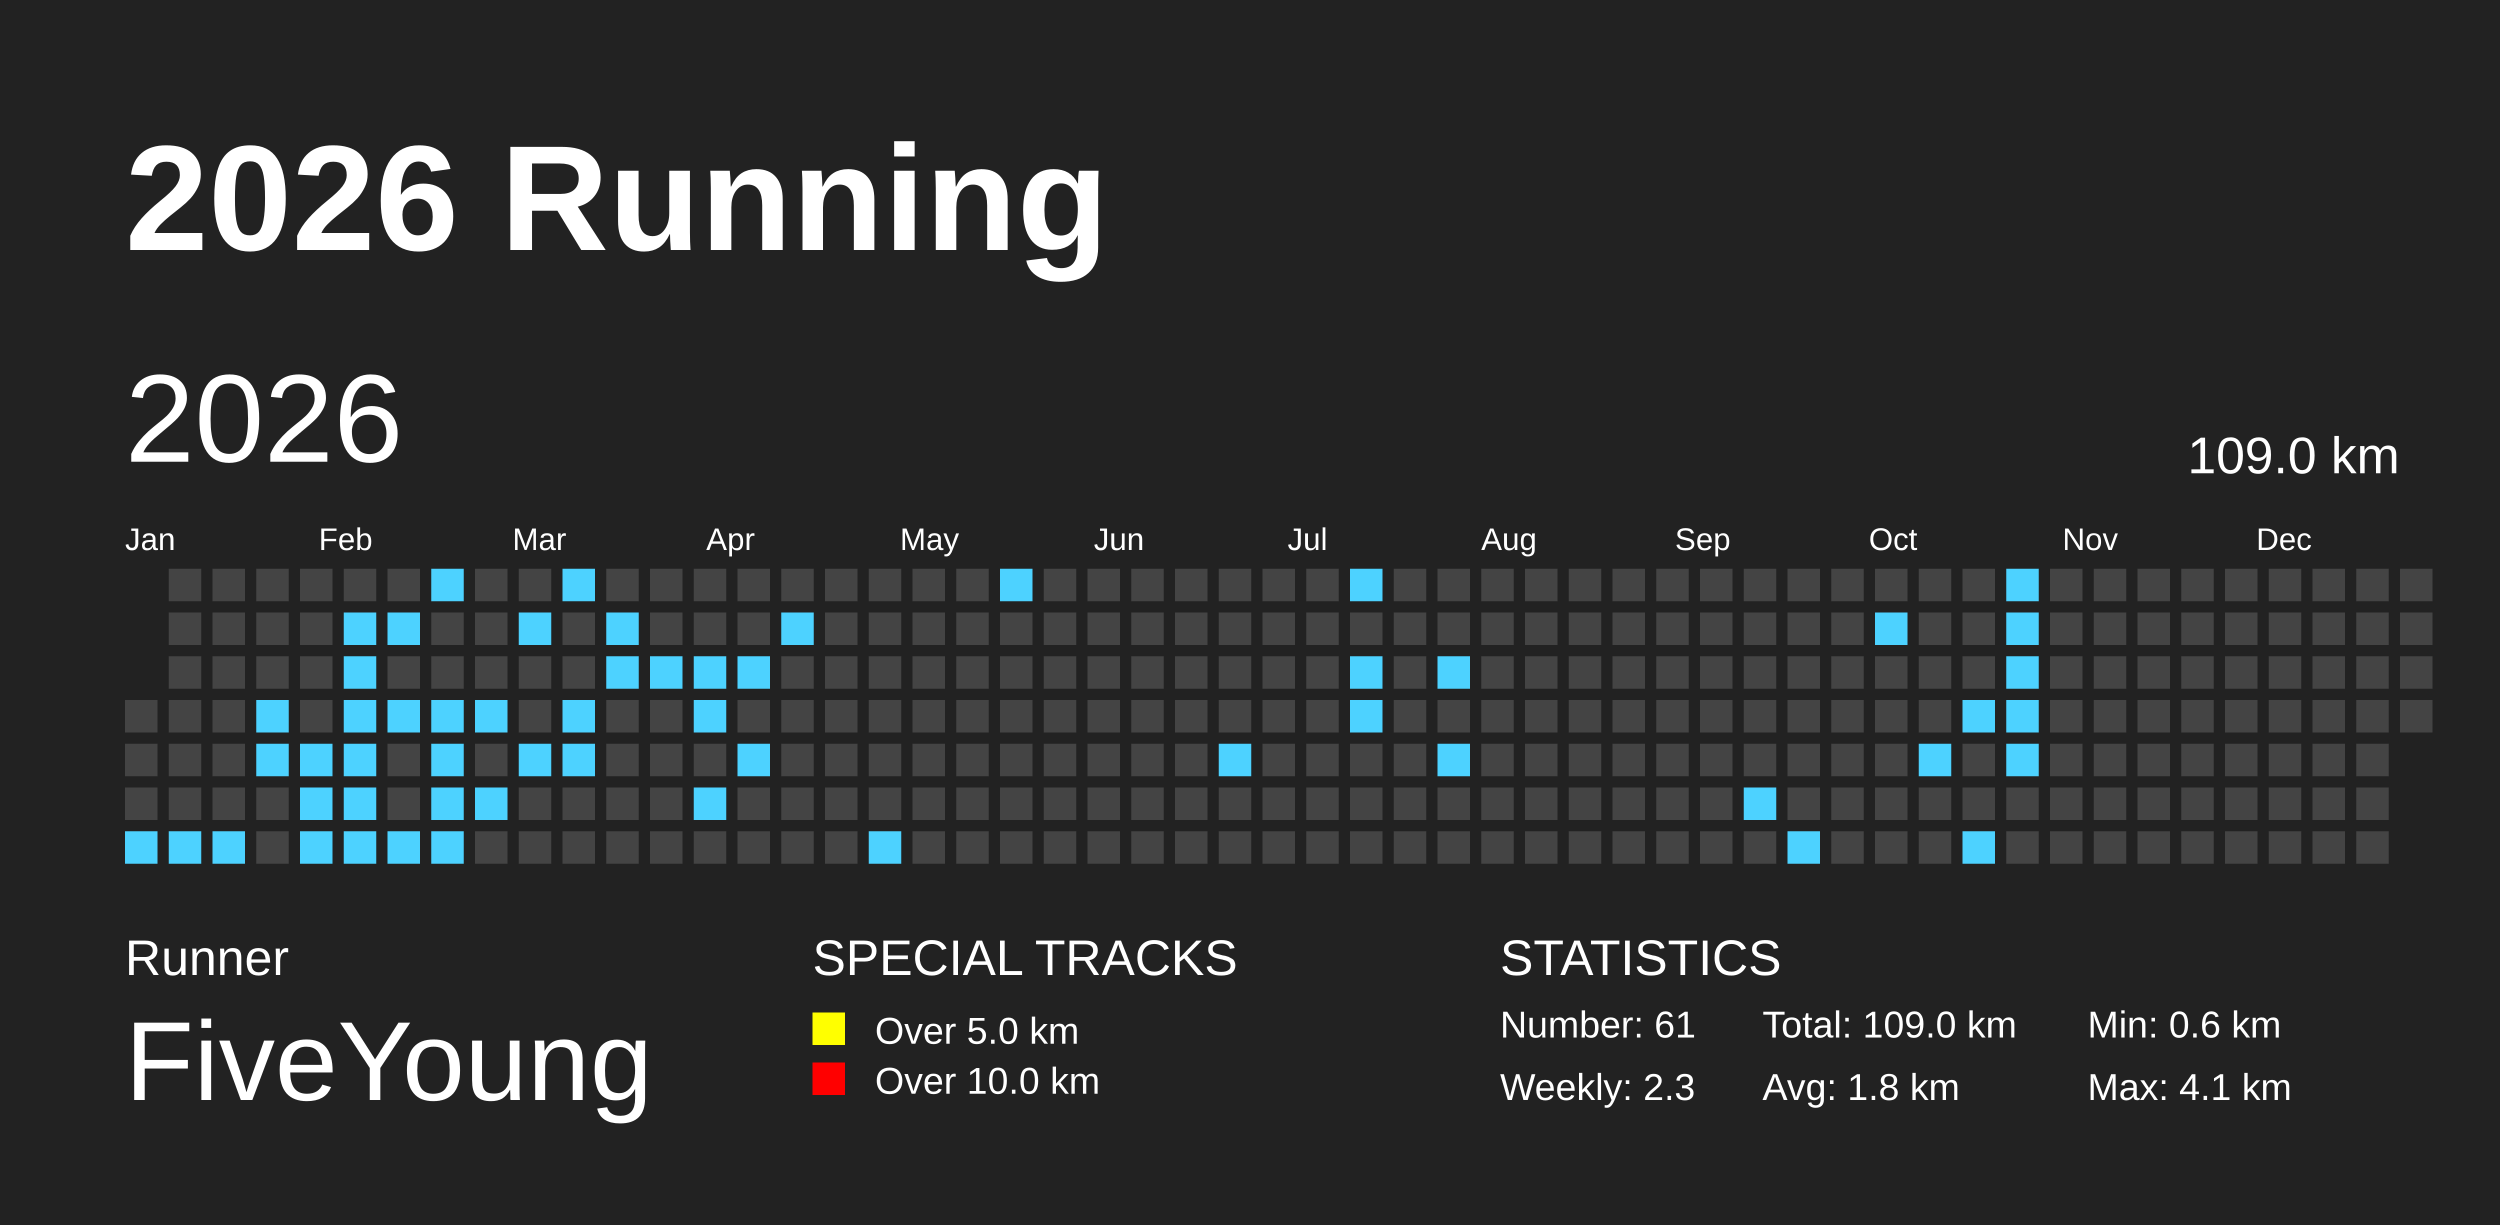
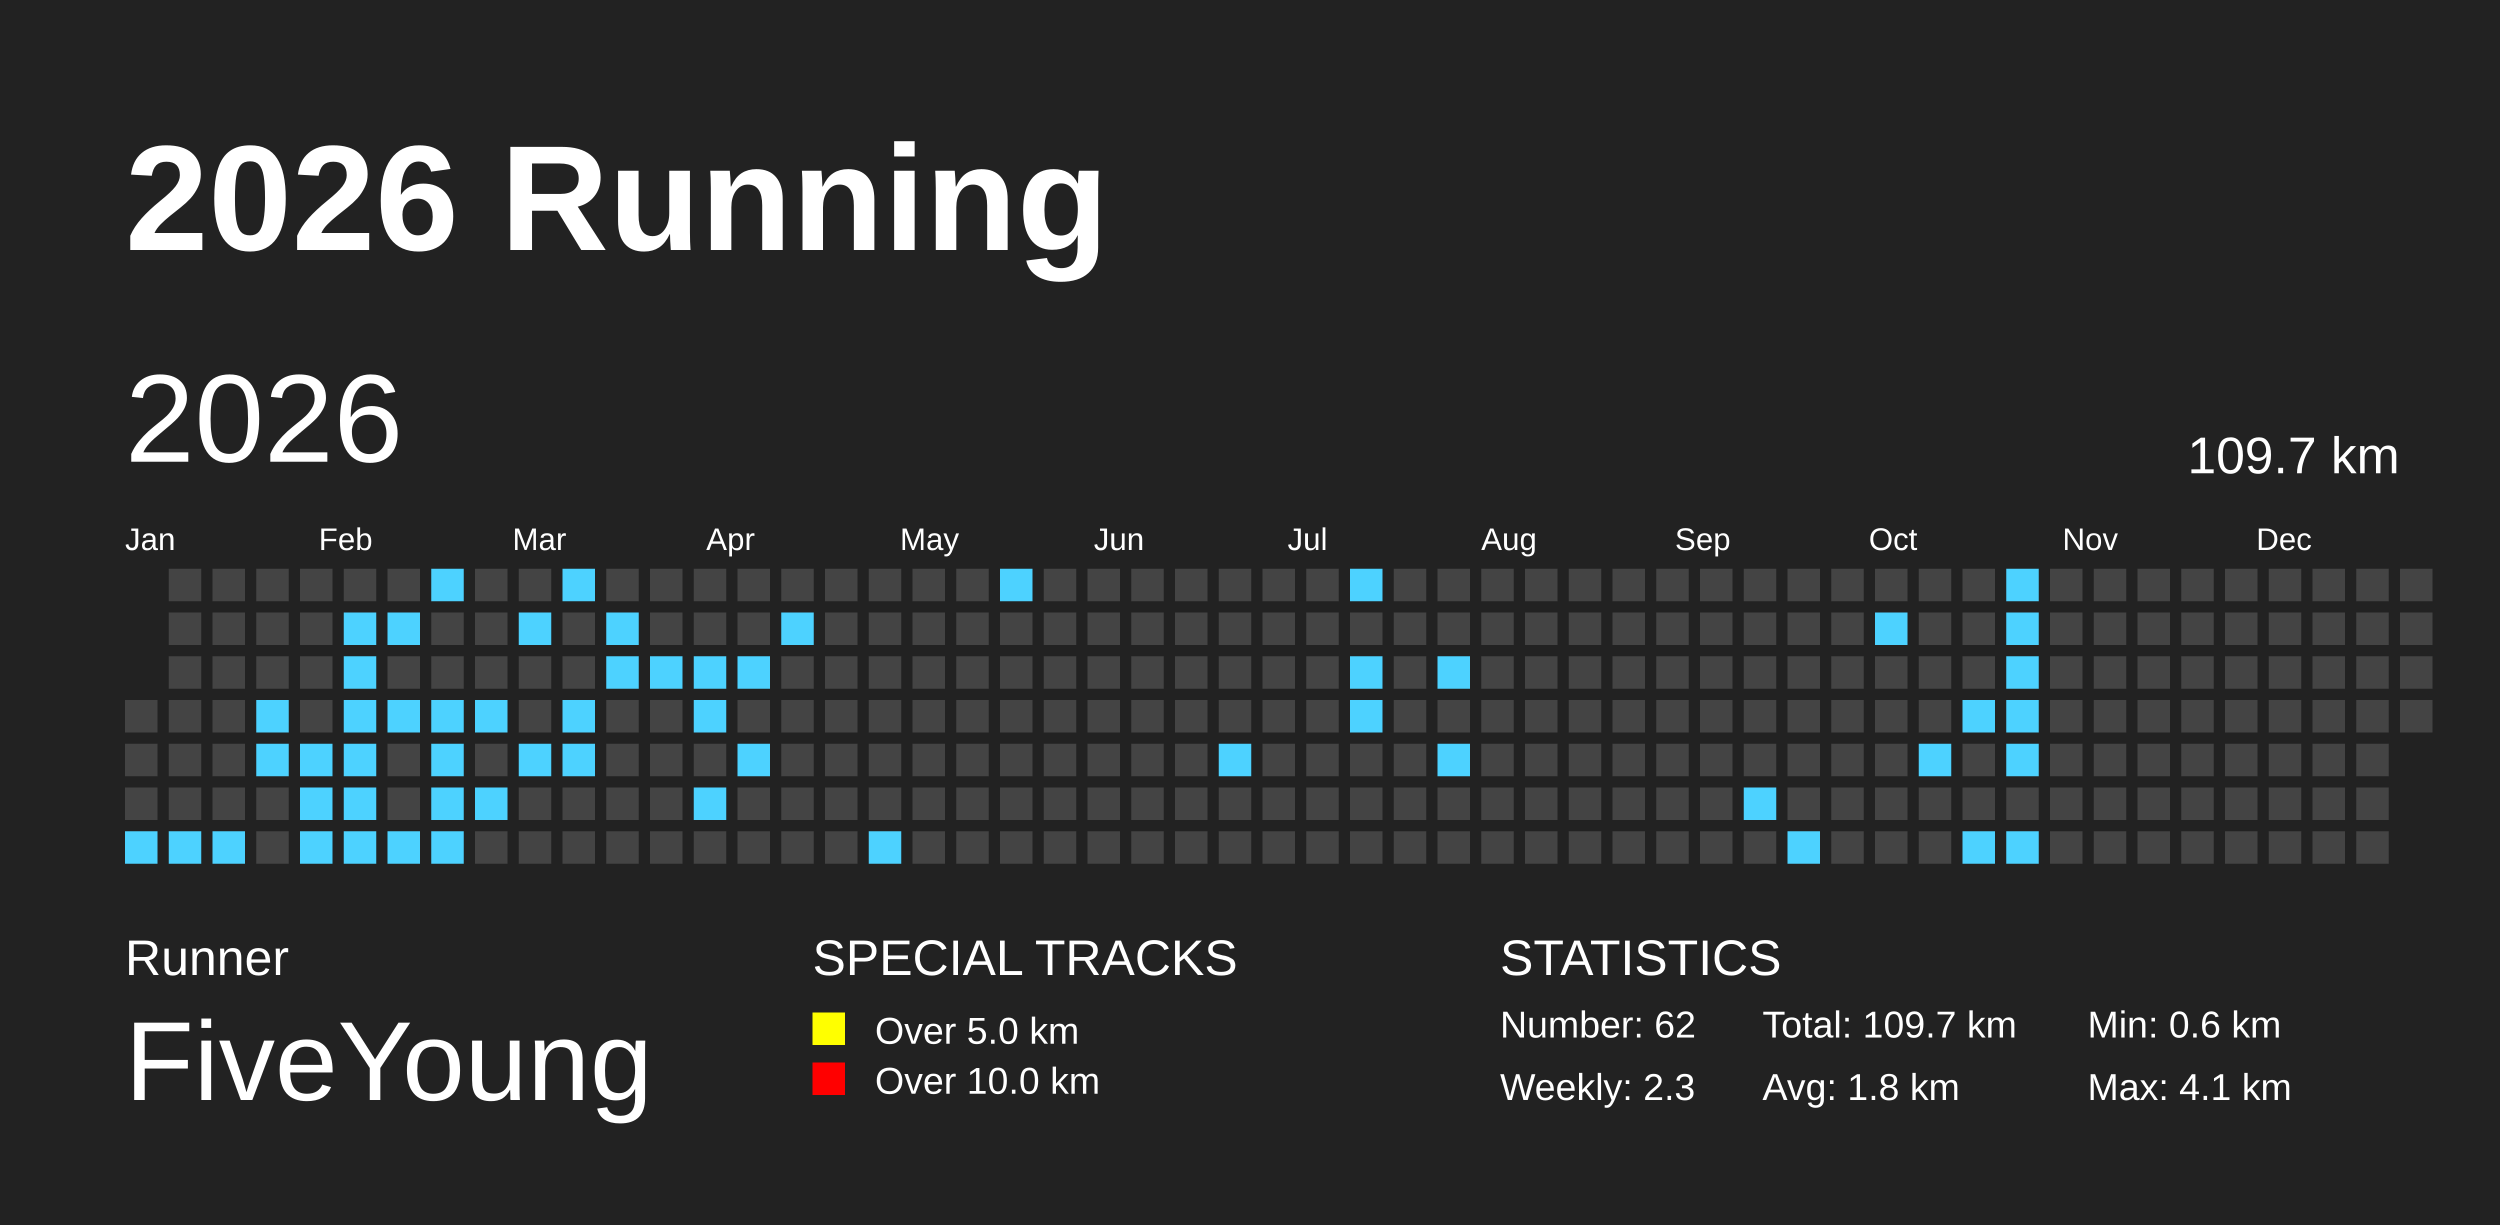
<svg xmlns="http://www.w3.org/2000/svg" baseProfile="full" height="98mm" version="1.1" viewBox="0,0,200,98" width="200mm">
  <defs />
  <rect fill="#222222" height="98" width="200" x="0" y="0" />
  <text fill="#FFFFFF" style="font-size:12px; font-family:Arial; font-weight:bold;" x="10" y="20">2026 Running</text>
  <text fill="#FFFFFF" style="font-size:4px; font-family:Arial" x="10" y="78">Runner</text>
  <text fill="#FFFFFF" style="font-size:9px; font-family:Arial" x="10" y="88">FiveYoung</text>
  <text fill="#FFFFFF" style="font-size:4px; font-family:Arial" x="65" y="78">SPECIAL TRACKS</text>
  <rect fill="yellow" height="2.6" width="2.6" x="65" y="81" />
  <text fill="#FFFFFF" style="font-size:3px; font-family:Arial" x="70" y="83.5">Over 5.0 km</text>
  <rect fill="red" height="2.6" width="2.6" x="65" y="85" />
  <text fill="#FFFFFF" style="font-size:3px; font-family:Arial" x="70" y="87.5">Over 10.0 km</text>
  <text fill="#FFFFFF" style="font-size:4px; font-family:Arial" x="120" y="78">STATISTICS</text>
-   <text fill="#FFFFFF" style="font-size:3px; font-family:Arial" x="120" y="83">Number: 61</text>
+   <text fill="#FFFFFF" style="font-size:3px; font-family:Arial" x="120" y="83">Number: 62</text>
  <text fill="#FFFFFF" style="font-size:3px; font-family:Arial" x="120" y="88">Weekly: 2.3</text>
-   <text fill="#FFFFFF" style="font-size:3px; font-family:Arial" x="141" y="83">Total: 109.0 km</text>
+   <text fill="#FFFFFF" style="font-size:3px; font-family:Arial" x="141" y="83">Total: 109.7 km</text>
  <text fill="#FFFFFF" style="font-size:3px; font-family:Arial" x="141" y="88">Avg: 1.8 km</text>
  <text fill="#FFFFFF" style="font-size:3px; font-family:Arial" x="167" y="83">Min: 0.6 km</text>
  <text fill="#FFFFFF" style="font-size:3px; font-family:Arial" x="167" y="88">Max: 4.1 km</text>
  <text dominant-baseline="hanging" fill="#FFFFFF" style="font-size:10.0px; font-family:Arial;" x="10" y="30">2026</text>
-   <text dominant-baseline="hanging" fill="#FFFFFF" style="font-size:4.125px; font-family:Arial;" x="175" y="35">109.0 km</text>
+   <text dominant-baseline="hanging" fill="#FFFFFF" style="font-size:4.125px; font-family:Arial;" x="175" y="35">109.7 km</text>
  <text fill="#FFFFFF" style="font-size:2.5px; font-family:Arial" x="10.0" y="44">Jan</text>
  <text fill="#FFFFFF" style="font-size:2.5px; font-family:Arial" x="25.5" y="44">Feb</text>
  <text fill="#FFFFFF" style="font-size:2.5px; font-family:Arial" x="41.0" y="44">Mar</text>
  <text fill="#FFFFFF" style="font-size:2.5px; font-family:Arial" x="56.5" y="44">Apr</text>
  <text fill="#FFFFFF" style="font-size:2.5px; font-family:Arial" x="72.0" y="44">May</text>
  <text fill="#FFFFFF" style="font-size:2.5px; font-family:Arial" x="87.5" y="44">Jun</text>
  <text fill="#FFFFFF" style="font-size:2.5px; font-family:Arial" x="103.0" y="44">Jul</text>
  <text fill="#FFFFFF" style="font-size:2.5px; font-family:Arial" x="118.5" y="44">Aug</text>
  <text fill="#FFFFFF" style="font-size:2.5px; font-family:Arial" x="134.0" y="44">Sep</text>
  <text fill="#FFFFFF" style="font-size:2.5px; font-family:Arial" x="149.5" y="44">Oct</text>
  <text fill="#FFFFFF" style="font-size:2.5px; font-family:Arial" x="165.0" y="44">Nov</text>
  <text fill="#FFFFFF" style="font-size:2.5px; font-family:Arial" x="180.5" y="44">Dec</text>
  <rect fill="#444444" height="2.6" width="2.6" x="10.0" y="56.0" />
  <rect fill="#444444" height="2.6" width="2.6" x="10.0" y="59.5" />
  <rect fill="#444444" height="2.6" width="2.6" x="10.0" y="63.0" />
  <rect fill="#4DD2FF" height="2.6" width="2.6" x="10.0" y="66.5" />
  <rect fill="#444444" height="2.6" width="2.6" x="13.5" y="45.5" />
  <rect fill="#444444" height="2.6" width="2.6" x="13.5" y="49.0" />
  <rect fill="#444444" height="2.6" width="2.6" x="13.5" y="52.5" />
  <rect fill="#444444" height="2.6" width="2.6" x="13.5" y="56.0" />
  <rect fill="#444444" height="2.6" width="2.6" x="13.5" y="59.5" />
  <rect fill="#444444" height="2.6" width="2.6" x="13.5" y="63.0" />
  <rect fill="#4DD2FF" height="2.6" width="2.6" x="13.5" y="66.5" />
  <rect fill="#444444" height="2.6" width="2.6" x="17.0" y="45.5" />
  <rect fill="#444444" height="2.6" width="2.6" x="17.0" y="49.0" />
  <rect fill="#444444" height="2.6" width="2.6" x="17.0" y="52.5" />
  <rect fill="#444444" height="2.6" width="2.6" x="17.0" y="56.0" />
  <rect fill="#444444" height="2.6" width="2.6" x="17.0" y="59.5" />
  <rect fill="#444444" height="2.6" width="2.6" x="17.0" y="63.0" />
  <rect fill="#4DD2FF" height="2.6" width="2.6" x="17.0" y="66.5" />
  <rect fill="#444444" height="2.6" width="2.6" x="20.5" y="45.5" />
  <rect fill="#444444" height="2.6" width="2.6" x="20.5" y="49.0" />
  <rect fill="#444444" height="2.6" width="2.6" x="20.5" y="52.5" />
  <rect fill="#4DD2FF" height="2.6" width="2.6" x="20.5" y="56.0" />
  <rect fill="#4DD2FF" height="2.6" width="2.6" x="20.5" y="59.5" />
  <rect fill="#444444" height="2.6" width="2.6" x="20.5" y="63.0" />
  <rect fill="#444444" height="2.6" width="2.6" x="20.5" y="66.5" />
  <rect fill="#444444" height="2.6" width="2.6" x="24.0" y="45.5" />
  <rect fill="#444444" height="2.6" width="2.6" x="24.0" y="49.0" />
  <rect fill="#444444" height="2.6" width="2.6" x="24.0" y="52.5" />
  <rect fill="#444444" height="2.6" width="2.6" x="24.0" y="56.0" />
  <rect fill="#4DD2FF" height="2.6" width="2.6" x="24.0" y="59.5" />
  <rect fill="#4DD2FF" height="2.6" width="2.6" x="24.0" y="63.0" />
  <rect fill="#4DD2FF" height="2.6" width="2.6" x="24.0" y="66.5" />
  <rect fill="#444444" height="2.6" width="2.6" x="27.5" y="45.5" />
  <rect fill="#4DD2FF" height="2.6" width="2.6" x="27.5" y="49.0" />
  <rect fill="#4DD2FF" height="2.6" width="2.6" x="27.5" y="52.5" />
  <rect fill="#4DD2FF" height="2.6" width="2.6" x="27.5" y="56.0" />
  <rect fill="#4DD2FF" height="2.6" width="2.6" x="27.5" y="59.5" />
  <rect fill="#4DD2FF" height="2.6" width="2.6" x="27.5" y="63.0" />
  <rect fill="#4DD2FF" height="2.6" width="2.6" x="27.5" y="66.5" />
  <rect fill="#444444" height="2.6" width="2.6" x="31.0" y="45.5" />
  <rect fill="#4DD2FF" height="2.6" width="2.6" x="31.0" y="49.0" />
  <rect fill="#444444" height="2.6" width="2.6" x="31.0" y="52.5" />
  <rect fill="#4DD2FF" height="2.6" width="2.6" x="31.0" y="56.0" />
  <rect fill="#444444" height="2.6" width="2.6" x="31.0" y="59.5" />
  <rect fill="#444444" height="2.6" width="2.6" x="31.0" y="63.0" />
  <rect fill="#4DD2FF" height="2.6" width="2.6" x="31.0" y="66.5" />
  <rect fill="#4DD2FF" height="2.6" width="2.6" x="34.5" y="45.5" />
  <rect fill="#444444" height="2.6" width="2.6" x="34.5" y="49.0" />
  <rect fill="#444444" height="2.6" width="2.6" x="34.5" y="52.5" />
  <rect fill="#4DD2FF" height="2.6" width="2.6" x="34.5" y="56.0" />
  <rect fill="#4DD2FF" height="2.6" width="2.6" x="34.5" y="59.5" />
  <rect fill="#4DD2FF" height="2.6" width="2.6" x="34.5" y="63.0" />
  <rect fill="#4DD2FF" height="2.6" width="2.6" x="34.5" y="66.5" />
  <rect fill="#444444" height="2.6" width="2.6" x="38.0" y="45.5" />
  <rect fill="#444444" height="2.6" width="2.6" x="38.0" y="49.0" />
  <rect fill="#444444" height="2.6" width="2.6" x="38.0" y="52.5" />
  <rect fill="#4DD2FF" height="2.6" width="2.6" x="38.0" y="56.0" />
  <rect fill="#444444" height="2.6" width="2.6" x="38.0" y="59.5" />
  <rect fill="#4DD2FF" height="2.6" width="2.6" x="38.0" y="63.0" />
  <rect fill="#444444" height="2.6" width="2.6" x="38.0" y="66.5" />
  <rect fill="#444444" height="2.6" width="2.6" x="41.5" y="45.5" />
  <rect fill="#4DD2FF" height="2.6" width="2.6" x="41.5" y="49.0" />
  <rect fill="#444444" height="2.6" width="2.6" x="41.5" y="52.5" />
  <rect fill="#444444" height="2.6" width="2.6" x="41.5" y="56.0" />
  <rect fill="#4DD2FF" height="2.6" width="2.6" x="41.5" y="59.5" />
  <rect fill="#444444" height="2.6" width="2.6" x="41.5" y="63.0" />
  <rect fill="#444444" height="2.6" width="2.6" x="41.5" y="66.5" />
  <rect fill="#4DD2FF" height="2.6" width="2.6" x="45.0" y="45.5" />
  <rect fill="#444444" height="2.6" width="2.6" x="45.0" y="49.0" />
  <rect fill="#444444" height="2.6" width="2.6" x="45.0" y="52.5" />
  <rect fill="#4DD2FF" height="2.6" width="2.6" x="45.0" y="56.0" />
  <rect fill="#4DD2FF" height="2.6" width="2.6" x="45.0" y="59.5" />
  <rect fill="#444444" height="2.6" width="2.6" x="45.0" y="63.0" />
  <rect fill="#444444" height="2.6" width="2.6" x="45.0" y="66.5" />
  <rect fill="#444444" height="2.6" width="2.6" x="48.5" y="45.5" />
  <rect fill="#4DD2FF" height="2.6" width="2.6" x="48.5" y="49.0" />
  <rect fill="#4DD2FF" height="2.6" width="2.6" x="48.5" y="52.5" />
  <rect fill="#444444" height="2.6" width="2.6" x="48.5" y="56.0" />
  <rect fill="#444444" height="2.6" width="2.6" x="48.5" y="59.5" />
  <rect fill="#444444" height="2.6" width="2.6" x="48.5" y="63.0" />
  <rect fill="#444444" height="2.6" width="2.6" x="48.5" y="66.5" />
  <rect fill="#444444" height="2.6" width="2.6" x="52.0" y="45.5" />
  <rect fill="#444444" height="2.6" width="2.6" x="52.0" y="49.0" />
  <rect fill="#4DD2FF" height="2.6" width="2.6" x="52.0" y="52.5" />
  <rect fill="#444444" height="2.6" width="2.6" x="52.0" y="56.0" />
  <rect fill="#444444" height="2.6" width="2.6" x="52.0" y="59.5" />
  <rect fill="#444444" height="2.6" width="2.6" x="52.0" y="63.0" />
  <rect fill="#444444" height="2.6" width="2.6" x="52.0" y="66.5" />
  <rect fill="#444444" height="2.6" width="2.6" x="55.5" y="45.5" />
  <rect fill="#444444" height="2.6" width="2.6" x="55.5" y="49.0" />
  <rect fill="#4DD2FF" height="2.6" width="2.6" x="55.5" y="52.5" />
  <rect fill="#4DD2FF" height="2.6" width="2.6" x="55.5" y="56.0" />
  <rect fill="#444444" height="2.6" width="2.6" x="55.5" y="59.5" />
  <rect fill="#4DD2FF" height="2.6" width="2.6" x="55.5" y="63.0" />
  <rect fill="#444444" height="2.6" width="2.6" x="55.5" y="66.5" />
  <rect fill="#444444" height="2.6" width="2.6" x="59.0" y="45.5" />
  <rect fill="#444444" height="2.6" width="2.6" x="59.0" y="49.0" />
  <rect fill="#4DD2FF" height="2.6" width="2.6" x="59.0" y="52.5" />
  <rect fill="#444444" height="2.6" width="2.6" x="59.0" y="56.0" />
  <rect fill="#4DD2FF" height="2.6" width="2.6" x="59.0" y="59.5" />
  <rect fill="#444444" height="2.6" width="2.6" x="59.0" y="63.0" />
  <rect fill="#444444" height="2.6" width="2.6" x="59.0" y="66.5" />
  <rect fill="#444444" height="2.6" width="2.6" x="62.5" y="45.5" />
  <rect fill="#4DD2FF" height="2.6" width="2.6" x="62.5" y="49.0" />
  <rect fill="#444444" height="2.6" width="2.6" x="62.5" y="52.5" />
  <rect fill="#444444" height="2.6" width="2.6" x="62.5" y="56.0" />
  <rect fill="#444444" height="2.6" width="2.6" x="62.5" y="59.5" />
  <rect fill="#444444" height="2.6" width="2.6" x="62.5" y="63.0" />
  <rect fill="#444444" height="2.6" width="2.6" x="62.5" y="66.5" />
  <rect fill="#444444" height="2.6" width="2.6" x="66.0" y="45.5" />
  <rect fill="#444444" height="2.6" width="2.6" x="66.0" y="49.0" />
  <rect fill="#444444" height="2.6" width="2.6" x="66.0" y="52.5" />
  <rect fill="#444444" height="2.6" width="2.6" x="66.0" y="56.0" />
  <rect fill="#444444" height="2.6" width="2.6" x="66.0" y="59.5" />
  <rect fill="#444444" height="2.6" width="2.6" x="66.0" y="63.0" />
  <rect fill="#444444" height="2.6" width="2.6" x="66.0" y="66.5" />
  <rect fill="#444444" height="2.6" width="2.6" x="69.5" y="45.5" />
  <rect fill="#444444" height="2.6" width="2.6" x="69.5" y="49.0" />
  <rect fill="#444444" height="2.6" width="2.6" x="69.5" y="52.5" />
  <rect fill="#444444" height="2.6" width="2.6" x="69.5" y="56.0" />
  <rect fill="#444444" height="2.6" width="2.6" x="69.5" y="59.5" />
  <rect fill="#444444" height="2.6" width="2.6" x="69.5" y="63.0" />
  <rect fill="#4DD2FF" height="2.6" width="2.6" x="69.5" y="66.5" />
  <rect fill="#444444" height="2.6" width="2.6" x="73.0" y="45.5" />
  <rect fill="#444444" height="2.6" width="2.6" x="73.0" y="49.0" />
  <rect fill="#444444" height="2.6" width="2.6" x="73.0" y="52.5" />
  <rect fill="#444444" height="2.6" width="2.6" x="73.0" y="56.0" />
  <rect fill="#444444" height="2.6" width="2.6" x="73.0" y="59.5" />
  <rect fill="#444444" height="2.6" width="2.6" x="73.0" y="63.0" />
  <rect fill="#444444" height="2.6" width="2.6" x="73.0" y="66.5" />
  <rect fill="#444444" height="2.6" width="2.6" x="76.5" y="45.5" />
  <rect fill="#444444" height="2.6" width="2.6" x="76.5" y="49.0" />
  <rect fill="#444444" height="2.6" width="2.6" x="76.5" y="52.5" />
  <rect fill="#444444" height="2.6" width="2.6" x="76.5" y="56.0" />
  <rect fill="#444444" height="2.6" width="2.6" x="76.5" y="59.5" />
  <rect fill="#444444" height="2.6" width="2.6" x="76.5" y="63.0" />
  <rect fill="#444444" height="2.6" width="2.6" x="76.5" y="66.5" />
  <rect fill="#4DD2FF" height="2.6" width="2.6" x="80.0" y="45.5" />
  <rect fill="#444444" height="2.6" width="2.6" x="80.0" y="49.0" />
  <rect fill="#444444" height="2.6" width="2.6" x="80.0" y="52.5" />
  <rect fill="#444444" height="2.6" width="2.6" x="80.0" y="56.0" />
  <rect fill="#444444" height="2.6" width="2.6" x="80.0" y="59.5" />
  <rect fill="#444444" height="2.6" width="2.6" x="80.0" y="63.0" />
  <rect fill="#444444" height="2.6" width="2.6" x="80.0" y="66.5" />
  <rect fill="#444444" height="2.6" width="2.6" x="83.5" y="45.5" />
  <rect fill="#444444" height="2.6" width="2.6" x="83.5" y="49.0" />
  <rect fill="#444444" height="2.6" width="2.6" x="83.5" y="52.5" />
  <rect fill="#444444" height="2.6" width="2.6" x="83.5" y="56.0" />
  <rect fill="#444444" height="2.6" width="2.6" x="83.5" y="59.5" />
  <rect fill="#444444" height="2.6" width="2.6" x="83.5" y="63.0" />
  <rect fill="#444444" height="2.6" width="2.6" x="83.5" y="66.5" />
  <rect fill="#444444" height="2.6" width="2.6" x="87.0" y="45.5" />
  <rect fill="#444444" height="2.6" width="2.6" x="87.0" y="49.0" />
  <rect fill="#444444" height="2.6" width="2.6" x="87.0" y="52.5" />
  <rect fill="#444444" height="2.6" width="2.6" x="87.0" y="56.0" />
  <rect fill="#444444" height="2.6" width="2.6" x="87.0" y="59.5" />
  <rect fill="#444444" height="2.6" width="2.6" x="87.0" y="63.0" />
  <rect fill="#444444" height="2.6" width="2.6" x="87.0" y="66.5" />
  <rect fill="#444444" height="2.6" width="2.6" x="90.5" y="45.5" />
  <rect fill="#444444" height="2.6" width="2.6" x="90.5" y="49.0" />
  <rect fill="#444444" height="2.6" width="2.6" x="90.5" y="52.5" />
  <rect fill="#444444" height="2.6" width="2.6" x="90.5" y="56.0" />
  <rect fill="#444444" height="2.6" width="2.6" x="90.5" y="59.5" />
  <rect fill="#444444" height="2.6" width="2.6" x="90.5" y="63.0" />
  <rect fill="#444444" height="2.6" width="2.6" x="90.5" y="66.5" />
  <rect fill="#444444" height="2.6" width="2.6" x="94.0" y="45.5" />
  <rect fill="#444444" height="2.6" width="2.6" x="94.0" y="49.0" />
  <rect fill="#444444" height="2.6" width="2.6" x="94.0" y="52.5" />
  <rect fill="#444444" height="2.6" width="2.6" x="94.0" y="56.0" />
  <rect fill="#444444" height="2.6" width="2.6" x="94.0" y="59.5" />
  <rect fill="#444444" height="2.6" width="2.6" x="94.0" y="63.0" />
  <rect fill="#444444" height="2.6" width="2.6" x="94.0" y="66.5" />
  <rect fill="#444444" height="2.6" width="2.6" x="97.5" y="45.5" />
  <rect fill="#444444" height="2.6" width="2.6" x="97.5" y="49.0" />
  <rect fill="#444444" height="2.6" width="2.6" x="97.5" y="52.5" />
  <rect fill="#444444" height="2.6" width="2.6" x="97.5" y="56.0" />
  <rect fill="#4DD2FF" height="2.6" width="2.6" x="97.5" y="59.5" />
  <rect fill="#444444" height="2.6" width="2.6" x="97.5" y="63.0" />
  <rect fill="#444444" height="2.6" width="2.6" x="97.5" y="66.5" />
  <rect fill="#444444" height="2.6" width="2.6" x="101.0" y="45.5" />
  <rect fill="#444444" height="2.6" width="2.6" x="101.0" y="49.0" />
  <rect fill="#444444" height="2.6" width="2.6" x="101.0" y="52.5" />
  <rect fill="#444444" height="2.6" width="2.6" x="101.0" y="56.0" />
  <rect fill="#444444" height="2.6" width="2.6" x="101.0" y="59.5" />
  <rect fill="#444444" height="2.6" width="2.6" x="101.0" y="63.0" />
  <rect fill="#444444" height="2.6" width="2.6" x="101.0" y="66.5" />
  <rect fill="#444444" height="2.6" width="2.6" x="104.5" y="45.5" />
  <rect fill="#444444" height="2.6" width="2.6" x="104.5" y="49.0" />
  <rect fill="#444444" height="2.6" width="2.6" x="104.5" y="52.5" />
  <rect fill="#444444" height="2.6" width="2.6" x="104.5" y="56.0" />
  <rect fill="#444444" height="2.6" width="2.6" x="104.5" y="59.5" />
  <rect fill="#444444" height="2.6" width="2.6" x="104.5" y="63.0" />
  <rect fill="#444444" height="2.6" width="2.6" x="104.5" y="66.5" />
  <rect fill="#4DD2FF" height="2.6" width="2.6" x="108.0" y="45.5" />
  <rect fill="#444444" height="2.6" width="2.6" x="108.0" y="49.0" />
  <rect fill="#4DD2FF" height="2.6" width="2.6" x="108.0" y="52.5" />
  <rect fill="#4DD2FF" height="2.6" width="2.6" x="108.0" y="56.0" />
  <rect fill="#444444" height="2.6" width="2.6" x="108.0" y="59.5" />
  <rect fill="#444444" height="2.6" width="2.6" x="108.0" y="63.0" />
  <rect fill="#444444" height="2.6" width="2.6" x="108.0" y="66.5" />
  <rect fill="#444444" height="2.6" width="2.6" x="111.5" y="45.5" />
  <rect fill="#444444" height="2.6" width="2.6" x="111.5" y="49.0" />
  <rect fill="#444444" height="2.6" width="2.6" x="111.5" y="52.5" />
  <rect fill="#444444" height="2.6" width="2.6" x="111.5" y="56.0" />
  <rect fill="#444444" height="2.6" width="2.6" x="111.5" y="59.5" />
  <rect fill="#444444" height="2.6" width="2.6" x="111.5" y="63.0" />
  <rect fill="#444444" height="2.6" width="2.6" x="111.5" y="66.5" />
  <rect fill="#444444" height="2.6" width="2.6" x="115.0" y="45.5" />
  <rect fill="#444444" height="2.6" width="2.6" x="115.0" y="49.0" />
  <rect fill="#4DD2FF" height="2.6" width="2.6" x="115.0" y="52.5" />
  <rect fill="#444444" height="2.6" width="2.6" x="115.0" y="56.0" />
  <rect fill="#4DD2FF" height="2.6" width="2.6" x="115.0" y="59.5" />
  <rect fill="#444444" height="2.6" width="2.6" x="115.0" y="63.0" />
  <rect fill="#444444" height="2.6" width="2.6" x="115.0" y="66.5" />
  <rect fill="#444444" height="2.6" width="2.6" x="118.5" y="45.5" />
  <rect fill="#444444" height="2.6" width="2.6" x="118.5" y="49.0" />
  <rect fill="#444444" height="2.6" width="2.6" x="118.5" y="52.5" />
  <rect fill="#444444" height="2.6" width="2.6" x="118.5" y="56.0" />
  <rect fill="#444444" height="2.6" width="2.6" x="118.5" y="59.5" />
  <rect fill="#444444" height="2.6" width="2.6" x="118.5" y="63.0" />
  <rect fill="#444444" height="2.6" width="2.6" x="118.5" y="66.5" />
  <rect fill="#444444" height="2.6" width="2.6" x="122.0" y="45.5" />
  <rect fill="#444444" height="2.6" width="2.6" x="122.0" y="49.0" />
  <rect fill="#444444" height="2.6" width="2.6" x="122.0" y="52.5" />
  <rect fill="#444444" height="2.6" width="2.6" x="122.0" y="56.0" />
  <rect fill="#444444" height="2.6" width="2.6" x="122.0" y="59.5" />
  <rect fill="#444444" height="2.6" width="2.6" x="122.0" y="63.0" />
  <rect fill="#444444" height="2.6" width="2.6" x="122.0" y="66.5" />
  <rect fill="#444444" height="2.6" width="2.6" x="125.5" y="45.5" />
  <rect fill="#444444" height="2.6" width="2.6" x="125.5" y="49.0" />
  <rect fill="#444444" height="2.6" width="2.6" x="125.5" y="52.5" />
  <rect fill="#444444" height="2.6" width="2.6" x="125.5" y="56.0" />
  <rect fill="#444444" height="2.6" width="2.6" x="125.5" y="59.5" />
  <rect fill="#444444" height="2.6" width="2.6" x="125.5" y="63.0" />
  <rect fill="#444444" height="2.6" width="2.6" x="125.5" y="66.5" />
  <rect fill="#444444" height="2.6" width="2.6" x="129.0" y="45.5" />
  <rect fill="#444444" height="2.6" width="2.6" x="129.0" y="49.0" />
  <rect fill="#444444" height="2.6" width="2.6" x="129.0" y="52.5" />
  <rect fill="#444444" height="2.6" width="2.6" x="129.0" y="56.0" />
  <rect fill="#444444" height="2.6" width="2.6" x="129.0" y="59.5" />
  <rect fill="#444444" height="2.6" width="2.6" x="129.0" y="63.0" />
  <rect fill="#444444" height="2.6" width="2.6" x="129.0" y="66.5" />
  <rect fill="#444444" height="2.6" width="2.6" x="132.5" y="45.5" />
  <rect fill="#444444" height="2.6" width="2.6" x="132.5" y="49.0" />
  <rect fill="#444444" height="2.6" width="2.6" x="132.5" y="52.5" />
  <rect fill="#444444" height="2.6" width="2.6" x="132.5" y="56.0" />
  <rect fill="#444444" height="2.6" width="2.6" x="132.5" y="59.5" />
  <rect fill="#444444" height="2.6" width="2.6" x="132.5" y="63.0" />
  <rect fill="#444444" height="2.6" width="2.6" x="132.5" y="66.5" />
  <rect fill="#444444" height="2.6" width="2.6" x="136.0" y="45.5" />
  <rect fill="#444444" height="2.6" width="2.6" x="136.0" y="49.0" />
  <rect fill="#444444" height="2.6" width="2.6" x="136.0" y="52.5" />
  <rect fill="#444444" height="2.6" width="2.6" x="136.0" y="56.0" />
  <rect fill="#444444" height="2.6" width="2.6" x="136.0" y="59.5" />
  <rect fill="#444444" height="2.6" width="2.6" x="136.0" y="63.0" />
  <rect fill="#444444" height="2.6" width="2.6" x="136.0" y="66.5" />
  <rect fill="#444444" height="2.6" width="2.6" x="139.5" y="45.5" />
  <rect fill="#444444" height="2.6" width="2.6" x="139.5" y="49.0" />
  <rect fill="#444444" height="2.6" width="2.6" x="139.5" y="52.5" />
  <rect fill="#444444" height="2.6" width="2.6" x="139.5" y="56.0" />
  <rect fill="#444444" height="2.6" width="2.6" x="139.5" y="59.5" />
  <rect fill="#4DD2FF" height="2.6" width="2.6" x="139.5" y="63.0" />
  <rect fill="#444444" height="2.6" width="2.6" x="139.5" y="66.5" />
  <rect fill="#444444" height="2.6" width="2.6" x="143.0" y="45.5" />
  <rect fill="#444444" height="2.6" width="2.6" x="143.0" y="49.0" />
  <rect fill="#444444" height="2.6" width="2.6" x="143.0" y="52.5" />
  <rect fill="#444444" height="2.6" width="2.6" x="143.0" y="56.0" />
  <rect fill="#444444" height="2.6" width="2.6" x="143.0" y="59.5" />
  <rect fill="#444444" height="2.6" width="2.6" x="143.0" y="63.0" />
  <rect fill="#4DD2FF" height="2.6" width="2.6" x="143.0" y="66.5" />
  <rect fill="#444444" height="2.6" width="2.6" x="146.5" y="45.5" />
  <rect fill="#444444" height="2.6" width="2.6" x="146.5" y="49.0" />
  <rect fill="#444444" height="2.6" width="2.6" x="146.5" y="52.5" />
  <rect fill="#444444" height="2.6" width="2.6" x="146.5" y="56.0" />
  <rect fill="#444444" height="2.6" width="2.6" x="146.5" y="59.5" />
  <rect fill="#444444" height="2.6" width="2.6" x="146.5" y="63.0" />
  <rect fill="#444444" height="2.6" width="2.6" x="146.5" y="66.5" />
  <rect fill="#444444" height="2.6" width="2.6" x="150.0" y="45.5" />
  <rect fill="#4DD2FF" height="2.6" width="2.6" x="150.0" y="49.0" />
  <rect fill="#444444" height="2.6" width="2.6" x="150.0" y="52.5" />
  <rect fill="#444444" height="2.6" width="2.6" x="150.0" y="56.0" />
  <rect fill="#444444" height="2.6" width="2.6" x="150.0" y="59.5" />
  <rect fill="#444444" height="2.6" width="2.6" x="150.0" y="63.0" />
  <rect fill="#444444" height="2.6" width="2.6" x="150.0" y="66.5" />
  <rect fill="#444444" height="2.6" width="2.6" x="153.5" y="45.5" />
  <rect fill="#444444" height="2.6" width="2.6" x="153.5" y="49.0" />
  <rect fill="#444444" height="2.6" width="2.6" x="153.5" y="52.5" />
  <rect fill="#444444" height="2.6" width="2.6" x="153.5" y="56.0" />
  <rect fill="#4DD2FF" height="2.6" width="2.6" x="153.5" y="59.5" />
  <rect fill="#444444" height="2.6" width="2.6" x="153.5" y="63.0" />
  <rect fill="#444444" height="2.6" width="2.6" x="153.5" y="66.5" />
  <rect fill="#444444" height="2.6" width="2.6" x="157.0" y="45.5" />
  <rect fill="#444444" height="2.6" width="2.6" x="157.0" y="49.0" />
  <rect fill="#444444" height="2.6" width="2.6" x="157.0" y="52.5" />
  <rect fill="#4DD2FF" height="2.6" width="2.6" x="157.0" y="56.0" />
  <rect fill="#444444" height="2.6" width="2.6" x="157.0" y="59.5" />
  <rect fill="#444444" height="2.6" width="2.6" x="157.0" y="63.0" />
  <rect fill="#4DD2FF" height="2.6" width="2.6" x="157.0" y="66.5" />
  <rect fill="#4DD2FF" height="2.6" width="2.6" x="160.5" y="45.5" />
  <rect fill="#4DD2FF" height="2.6" width="2.6" x="160.5" y="49.0" />
  <rect fill="#4DD2FF" height="2.6" width="2.6" x="160.5" y="52.5" />
  <rect fill="#4DD2FF" height="2.6" width="2.6" x="160.5" y="56.0" />
  <rect fill="#4DD2FF" height="2.6" width="2.6" x="160.5" y="59.5" />
  <rect fill="#444444" height="2.6" width="2.6" x="160.5" y="63.0" />
-   <rect fill="#444444" height="2.6" width="2.6" x="160.5" y="66.5" />
+   <rect fill="#4DD2FF" height="2.6" width="2.6" x="160.5" y="66.5" />
  <rect fill="#444444" height="2.6" width="2.6" x="164.0" y="45.5" />
  <rect fill="#444444" height="2.6" width="2.6" x="164.0" y="49.0" />
  <rect fill="#444444" height="2.6" width="2.6" x="164.0" y="52.5" />
  <rect fill="#444444" height="2.6" width="2.6" x="164.0" y="56.0" />
  <rect fill="#444444" height="2.6" width="2.6" x="164.0" y="59.5" />
  <rect fill="#444444" height="2.6" width="2.6" x="164.0" y="63.0" />
  <rect fill="#444444" height="2.6" width="2.6" x="164.0" y="66.5" />
  <rect fill="#444444" height="2.6" width="2.6" x="167.5" y="45.5" />
  <rect fill="#444444" height="2.6" width="2.6" x="167.5" y="49.0" />
  <rect fill="#444444" height="2.6" width="2.6" x="167.5" y="52.5" />
  <rect fill="#444444" height="2.6" width="2.6" x="167.5" y="56.0" />
  <rect fill="#444444" height="2.6" width="2.6" x="167.5" y="59.5" />
  <rect fill="#444444" height="2.6" width="2.6" x="167.5" y="63.0" />
  <rect fill="#444444" height="2.6" width="2.6" x="167.5" y="66.5" />
  <rect fill="#444444" height="2.6" width="2.6" x="171.0" y="45.5" />
  <rect fill="#444444" height="2.6" width="2.6" x="171.0" y="49.0" />
  <rect fill="#444444" height="2.6" width="2.6" x="171.0" y="52.5" />
  <rect fill="#444444" height="2.6" width="2.6" x="171.0" y="56.0" />
  <rect fill="#444444" height="2.6" width="2.6" x="171.0" y="59.5" />
  <rect fill="#444444" height="2.6" width="2.6" x="171.0" y="63.0" />
  <rect fill="#444444" height="2.6" width="2.6" x="171.0" y="66.5" />
  <rect fill="#444444" height="2.6" width="2.6" x="174.5" y="45.5" />
  <rect fill="#444444" height="2.6" width="2.6" x="174.5" y="49.0" />
  <rect fill="#444444" height="2.6" width="2.6" x="174.5" y="52.5" />
  <rect fill="#444444" height="2.6" width="2.6" x="174.5" y="56.0" />
  <rect fill="#444444" height="2.6" width="2.6" x="174.5" y="59.5" />
  <rect fill="#444444" height="2.6" width="2.6" x="174.5" y="63.0" />
  <rect fill="#444444" height="2.6" width="2.6" x="174.5" y="66.5" />
  <rect fill="#444444" height="2.6" width="2.6" x="178.0" y="45.5" />
  <rect fill="#444444" height="2.6" width="2.6" x="178.0" y="49.0" />
  <rect fill="#444444" height="2.6" width="2.6" x="178.0" y="52.5" />
  <rect fill="#444444" height="2.6" width="2.6" x="178.0" y="56.0" />
  <rect fill="#444444" height="2.6" width="2.6" x="178.0" y="59.5" />
  <rect fill="#444444" height="2.6" width="2.6" x="178.0" y="63.0" />
  <rect fill="#444444" height="2.6" width="2.6" x="178.0" y="66.5" />
  <rect fill="#444444" height="2.6" width="2.6" x="181.5" y="45.5" />
  <rect fill="#444444" height="2.6" width="2.6" x="181.5" y="49.0" />
  <rect fill="#444444" height="2.6" width="2.6" x="181.5" y="52.5" />
  <rect fill="#444444" height="2.6" width="2.6" x="181.5" y="56.0" />
  <rect fill="#444444" height="2.6" width="2.6" x="181.5" y="59.5" />
  <rect fill="#444444" height="2.6" width="2.6" x="181.5" y="63.0" />
  <rect fill="#444444" height="2.6" width="2.6" x="181.5" y="66.5" />
  <rect fill="#444444" height="2.6" width="2.6" x="185.0" y="45.5" />
  <rect fill="#444444" height="2.6" width="2.6" x="185.0" y="49.0" />
  <rect fill="#444444" height="2.6" width="2.6" x="185.0" y="52.5" />
  <rect fill="#444444" height="2.6" width="2.6" x="185.0" y="56.0" />
  <rect fill="#444444" height="2.6" width="2.6" x="185.0" y="59.5" />
  <rect fill="#444444" height="2.6" width="2.6" x="185.0" y="63.0" />
  <rect fill="#444444" height="2.6" width="2.6" x="185.0" y="66.5" />
  <rect fill="#444444" height="2.6" width="2.6" x="188.5" y="45.5" />
  <rect fill="#444444" height="2.6" width="2.6" x="188.5" y="49.0" />
  <rect fill="#444444" height="2.6" width="2.6" x="188.5" y="52.5" />
  <rect fill="#444444" height="2.6" width="2.6" x="188.5" y="56.0" />
  <rect fill="#444444" height="2.6" width="2.6" x="188.5" y="59.5" />
  <rect fill="#444444" height="2.6" width="2.6" x="188.5" y="63.0" />
  <rect fill="#444444" height="2.6" width="2.6" x="188.5" y="66.5" />
  <rect fill="#444444" height="2.6" width="2.6" x="192.0" y="45.5" />
  <rect fill="#444444" height="2.6" width="2.6" x="192.0" y="49.0" />
  <rect fill="#444444" height="2.6" width="2.6" x="192.0" y="52.5" />
  <rect fill="#444444" height="2.6" width="2.6" x="192.0" y="56.0" />
</svg>
